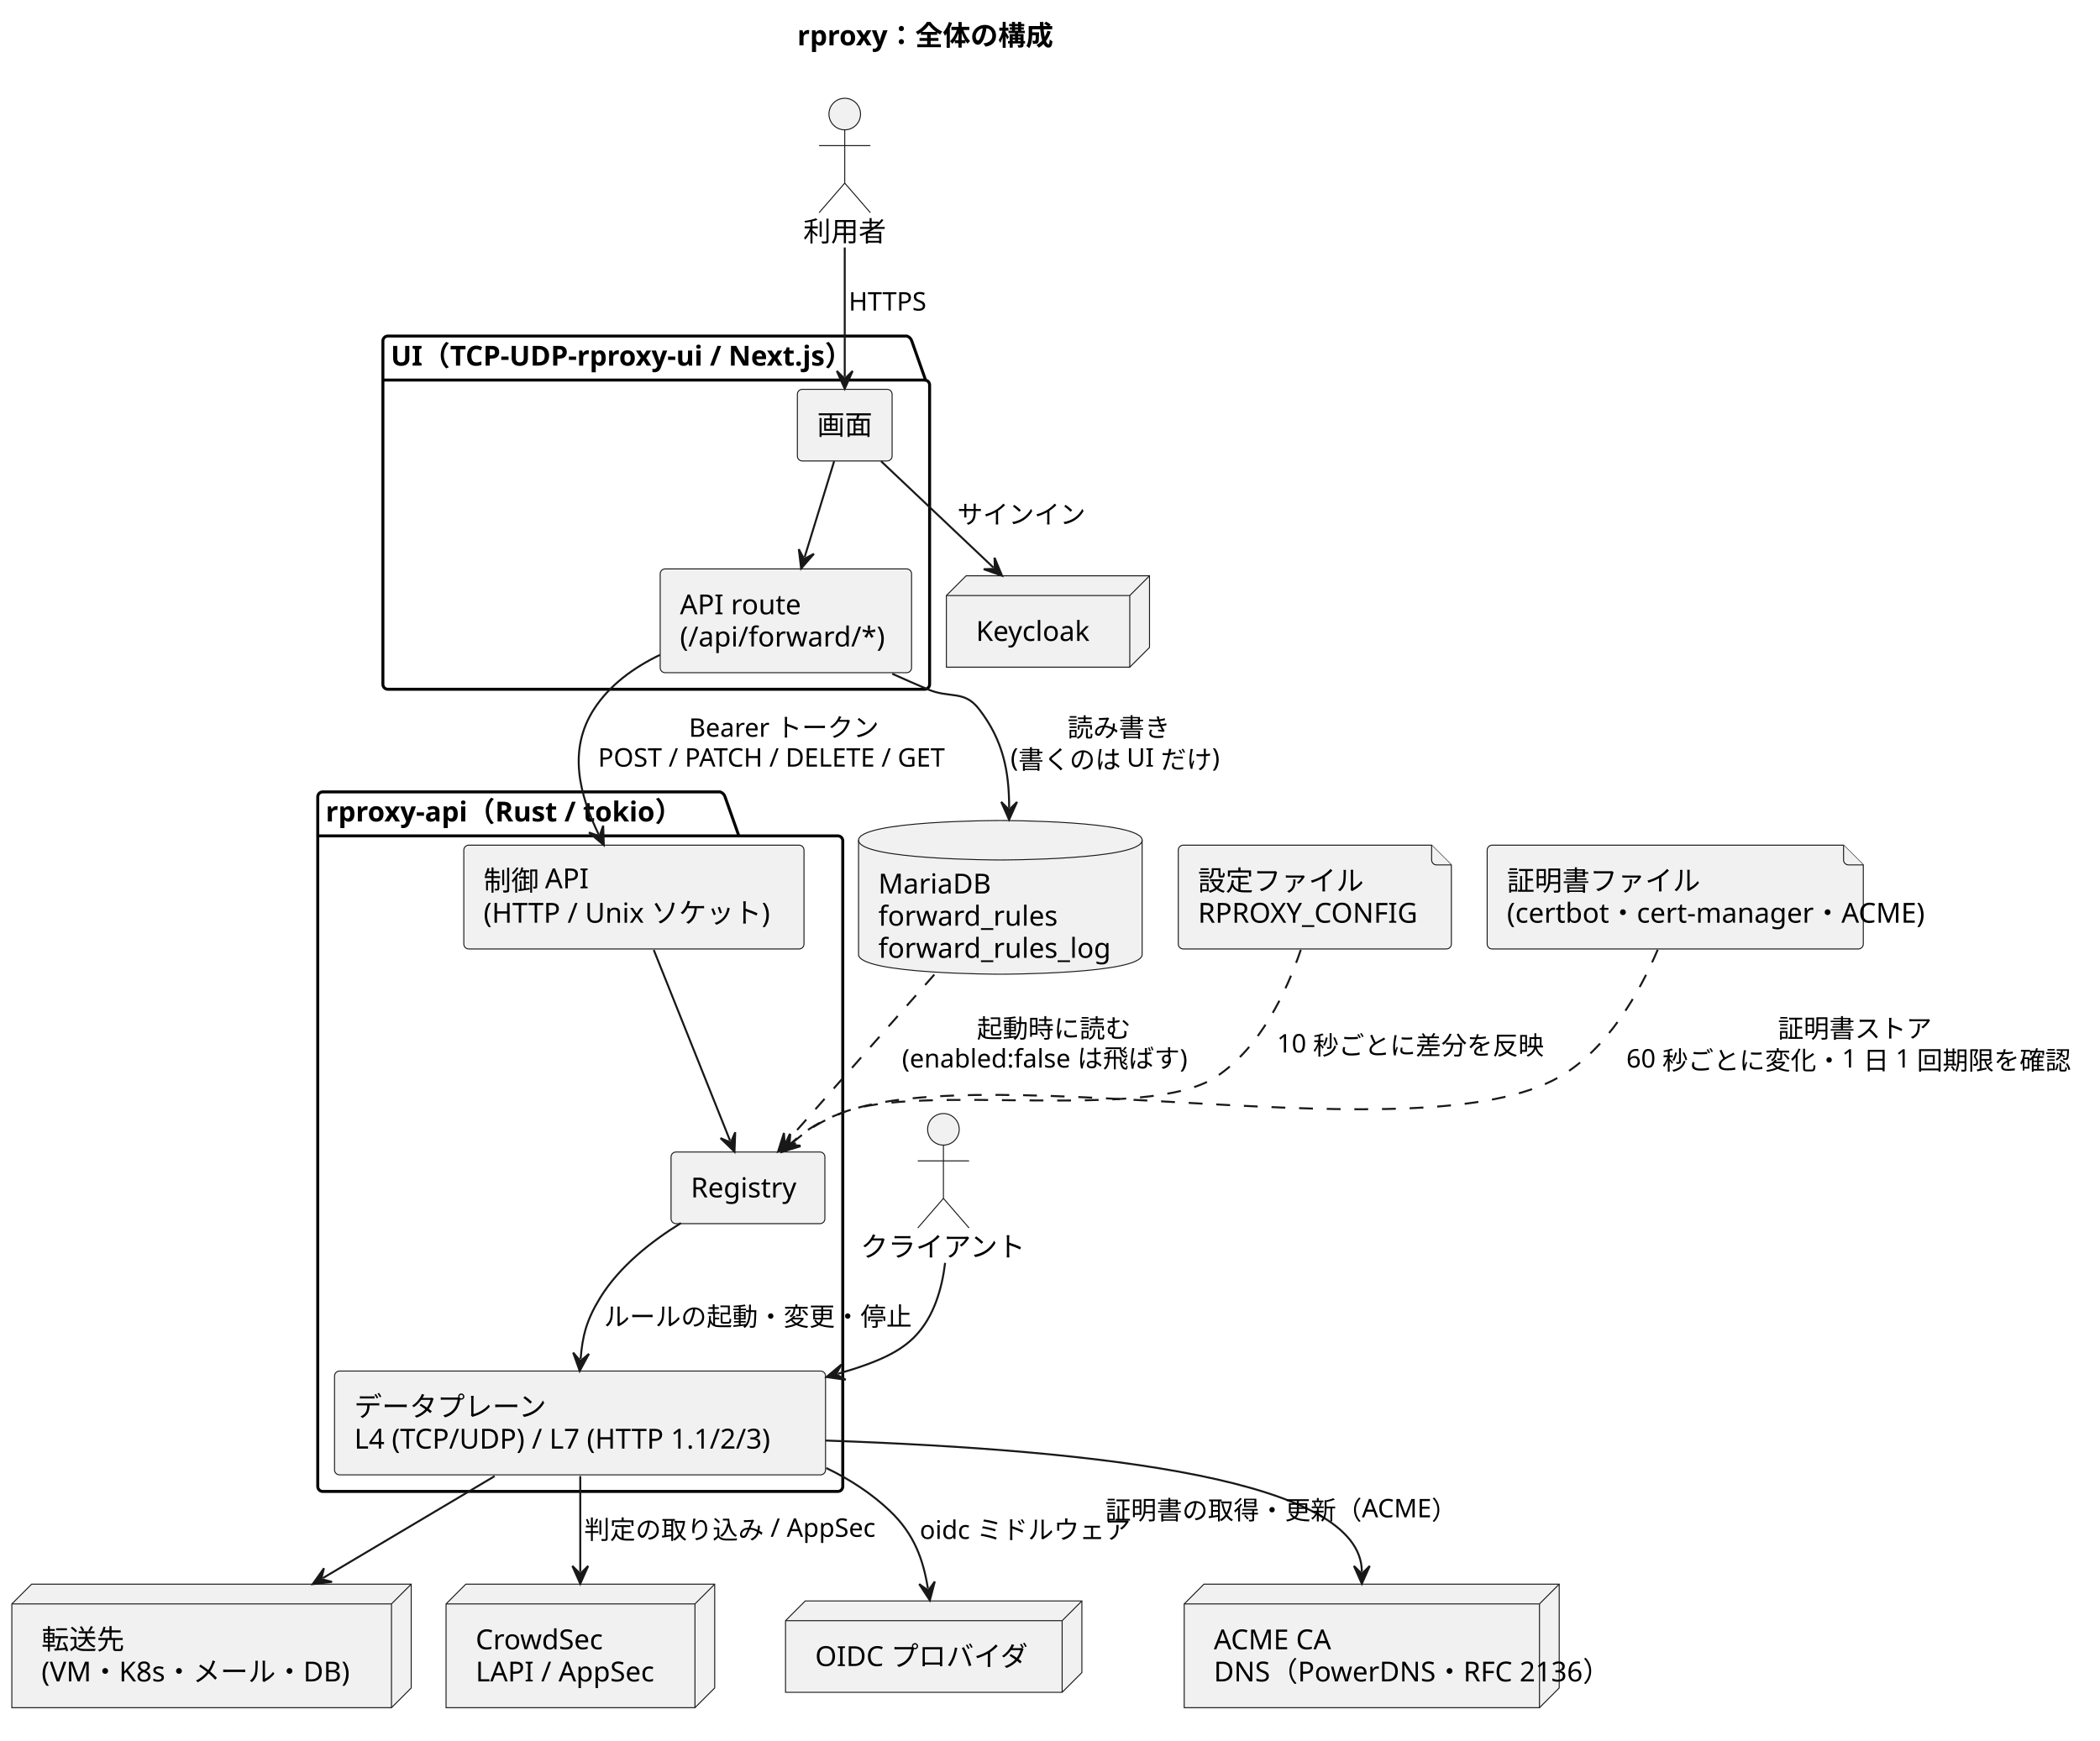
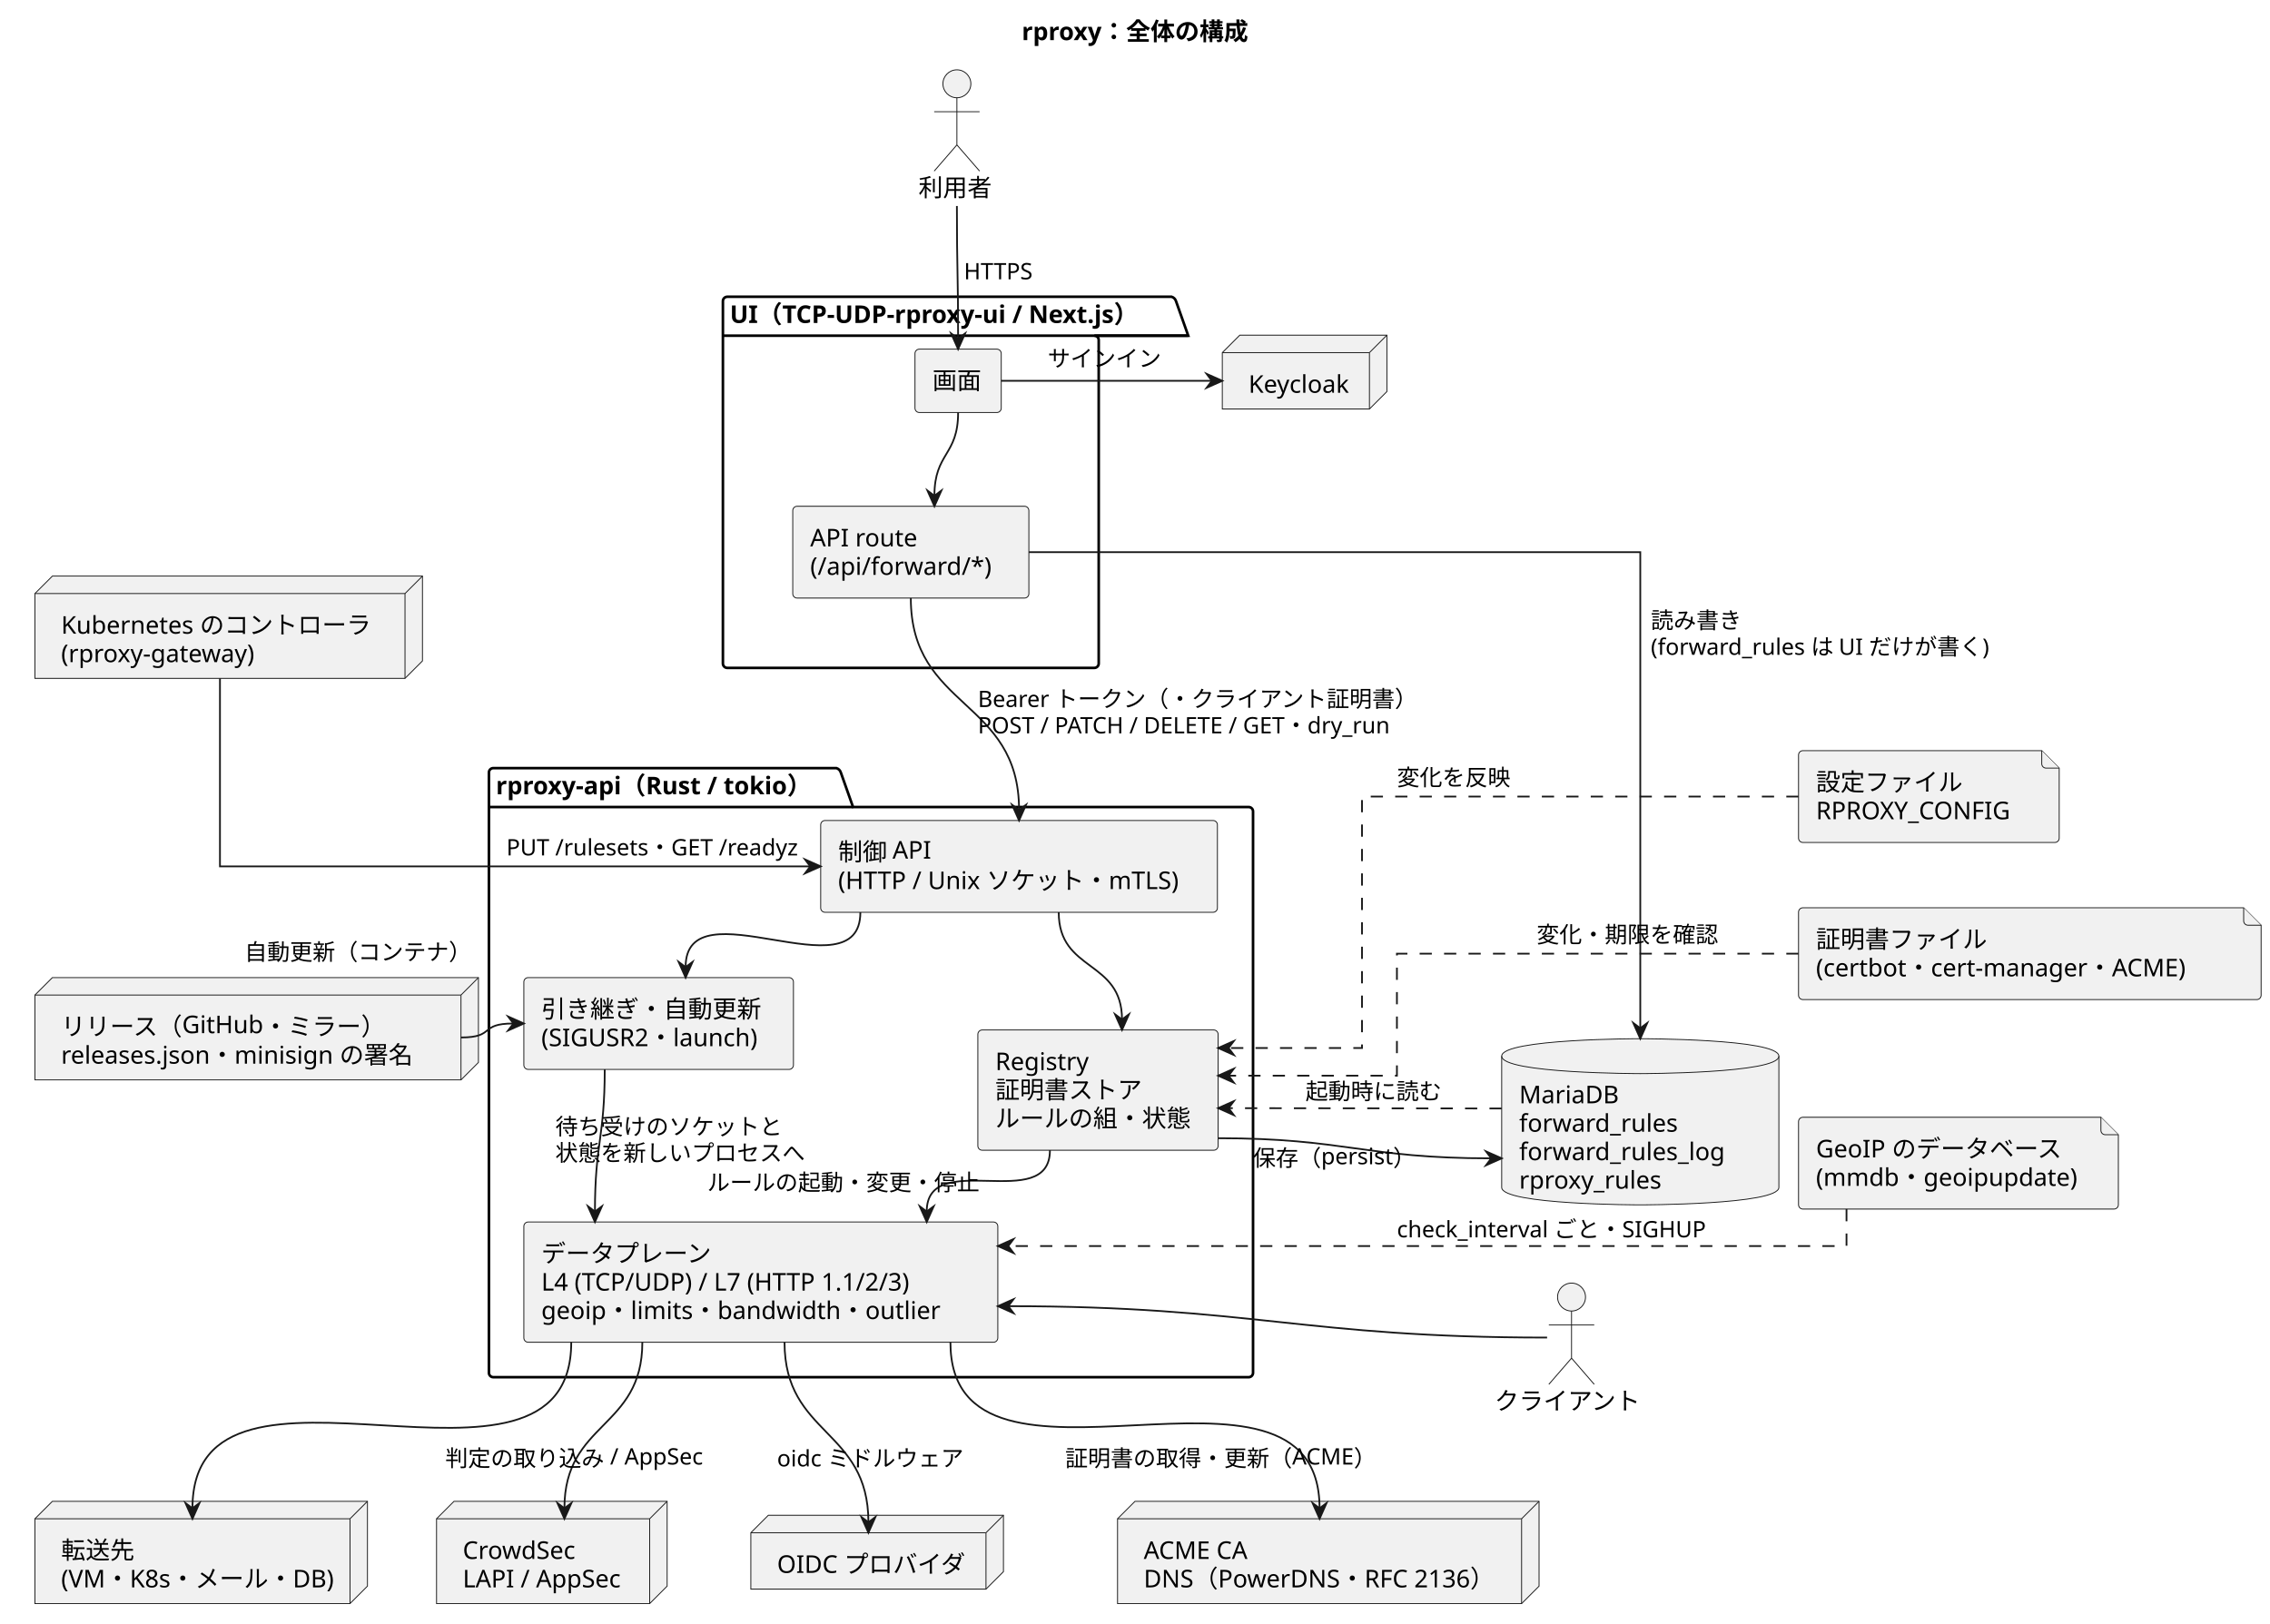
- <svg xmlns="http://www.w3.org/2000/svg" contentStyleType="text/css" data-diagram-type="DESCRIPTION" height="882px" preserveAspectRatio="none" style="width:1064px;height:882px;background:#FFFFFF;" version="1.1" viewBox="0 0 1064 882" width="1064px" zoomAndPan="magnify">
+ <svg xmlns="http://www.w3.org/2000/svg" contentStyleType="text/css" data-diagram-type="DESCRIPTION" height="930px" preserveAspectRatio="none" style="width:1300px;height:930px;background:#FFFFFF;" version="1.1" viewBox="0 0 1300 930" width="1300px" zoomAndPan="magnify">
  <defs />
  <g>
-     <g class="title" data-source-line="2">
-       <text fill="#000000" font-family="sans-serif" font-size="14" font-weight="bold" lengthAdjust="spacing" textLength="135.604" x="403.948" y="22.995">rproxy：全体の構成</text>
-     </g>
-     <g class="cluster" data-qualified-name="UI.TCP-UDP-rproxy-ui . Next.js." data-source-line="9" id="ent0005">
-       <path d="M196.5,170.297 L459.46,170.297 A3.75,3.75 0 0 1 461.96,172.797 L468.96,192.594 L468.5,192.594 A2.5,2.5 0 0 1 471,195.094 L471,346.797 A2.5,2.5 0 0 1 468.5,349.297 L196.5,349.297 A2.5,2.5 0 0 1 194,346.797 L194,172.797 A2.5,2.5 0 0 1 196.5,170.297" fill="none" style="stroke:#000000;stroke-width:1.5;" />
-       <line style="stroke:#000000;stroke-width:1.5;" x1="194" x2="468.96" y1="192.594" y2="192.594" />
-       <text fill="#000000" font-family="sans-serif" font-size="14" font-weight="bold" lengthAdjust="spacing" textLength="261.96" x="198" y="185.292">UI（TCP-UDP-rproxy-ui / Next.js）</text>
-     </g>
-     <g class="cluster" data-qualified-name="rproxy-api.Rust . tokio." data-source-line="15" id="ent0009">
-       <path d="M163.5,401.297 L364.854,401.297 A3.75,3.75 0 0 1 367.354,403.797 L374.354,423.594 L424.5,423.594 A2.5,2.5 0 0 1 427,426.094 L427,753.297 A2.5,2.5 0 0 1 424.5,755.797 L163.5,755.797 A2.5,2.5 0 0 1 161,753.297 L161,403.797 A2.5,2.5 0 0 1 163.5,401.297" fill="none" style="stroke:#000000;stroke-width:1.5;" />
-       <line style="stroke:#000000;stroke-width:1.5;" x1="161" x2="374.354" y1="423.594" y2="423.594" />
-       <text fill="#000000" font-family="sans-serif" font-size="14" font-weight="bold" lengthAdjust="spacing" textLength="200.354" x="165" y="416.292">rproxy-api（Rust / tokio）</text>
-     </g>
-     <g class="entity" data-qualified-name="user" data-source-line="5" id="ent0002">
-       <ellipse cx="428" cy="57.797" fill="#F1F1F1" rx="8" ry="8" style="stroke:#181818;stroke-width:0.5;" />
-       <path d="M428,65.797 L428,92.797 M415,73.797 L441,73.797 M428,92.797 L415,107.797 M428,92.797 L441,107.797" fill="none" style="stroke:#181818;stroke-width:0.5;" />
-       <text fill="#000000" font-family="sans-serif" font-size="14" lengthAdjust="spacing" textLength="42" x="407" y="122.292">利用者</text>
-     </g>
-     <g class="entity" data-qualified-name="client" data-source-line="6" id="ent0003">
-       <ellipse cx="478" cy="572.297" fill="#F1F1F1" rx="8" ry="8" style="stroke:#181818;stroke-width:0.5;" />
-       <path d="M478,580.297 L478,607.297 M465,588.297 L491,588.297 M478,607.297 L465,622.297 M478,607.297 L491,622.297" fill="none" style="stroke:#181818;stroke-width:0.5;" />
-       <text fill="#000000" font-family="sans-serif" font-size="14" lengthAdjust="spacing" textLength="84" x="436" y="636.792">クライアント</text>
-     </g>
-     <g class="entity" data-qualified-name="kc" data-source-line="7" id="ent0004">
-       <polygon fill="#F1F1F1" points="479.5,301.797,489.5,291.797,582.418,291.797,582.418,328.094,572.418,338.094,479.5,338.094,479.5,301.797" style="stroke:#181818;stroke-width:0.5;" />
-       <line style="stroke:#181818;stroke-width:0.5;" x1="572.418" x2="582.418" y1="301.797" y2="291.797" />
-       <line style="stroke:#181818;stroke-width:0.5;" x1="479.5" x2="572.418" y1="301.797" y2="301.797" />
-       <line style="stroke:#181818;stroke-width:0.5;" x1="572.418" x2="572.418" y1="301.797" y2="338.094" />
-       <text fill="#000000" font-family="sans-serif" font-size="14" lengthAdjust="spacing" textLength="62.918" x="494.5" y="324.792">Keycloak</text>
-     </g>
-     <g class="entity" data-qualified-name="db" data-source-line="13" id="ent0008">
-       <path d="M435,425.797 C435,415.797 506.845,415.797 506.845,415.797 C506.845,415.797 578.689,415.797 578.689,425.797 L578.689,483.688 C578.689,493.688 506.845,493.688 506.845,493.688 C506.845,493.688 435,493.688 435,483.688 L435,425.797" fill="#F1F1F1" style="stroke:#181818;stroke-width:0.5;" />
-       <path d="M435,425.797 C435,435.797 506.845,435.797 506.845,435.797 C506.845,435.797 578.689,435.797 578.689,425.797" fill="none" style="stroke:#181818;stroke-width:0.5;" />
-       <text fill="#000000" font-family="sans-serif" font-size="14" lengthAdjust="spacing" textLength="59.268" x="445" y="452.792">MariaDB</text>
-       <text fill="#000000" font-family="sans-serif" font-size="14" lengthAdjust="spacing" textLength="95.348" x="445" y="469.089">forward_rules</text>
-       <text fill="#000000" font-family="sans-serif" font-size="14" lengthAdjust="spacing" textLength="123.689" x="445" y="485.386">forward_rules_log</text>
-     </g>
-     <g class="entity" data-qualified-name="cfg" data-source-line="20" id="ent0013">
-       <path d="M597,430.797 L597,478.391 A2.5,2.5 0 0 0 599.5,480.891 L732.857,480.891 A2.5,2.5 0 0 0 735.357,478.391 L735.357,438.297 L725.357,428.297 L599.5,428.297 A2.5,2.5 0 0 0 597,430.797" fill="#F1F1F1" style="stroke:#181818;stroke-width:0.5;" />
-       <path d="M725.357,428.297 L725.357,435.797 A2.5,2.5 0 0 0 727.857,438.297 L735.357,438.297" fill="#F1F1F1" style="stroke:#181818;stroke-width:0.5;" />
-       <text fill="#000000" font-family="sans-serif" font-size="14" lengthAdjust="spacing" textLength="84" x="607" y="451.292">設定ファイル</text>
-       <text fill="#000000" font-family="sans-serif" font-size="14" lengthAdjust="spacing" textLength="118.357" x="607" y="467.589">RPROXY_CONFIG</text>
-     </g>
-     <g class="entity" data-qualified-name="certs" data-source-line="21" id="ent0014">
-       <path d="M753.5,430.797 L753.5,478.391 A2.5,2.5 0 0 0 756,480.891 L941.57,480.891 A2.5,2.5 0 0 0 944.07,478.391 L944.07,438.297 L934.07,428.297 L756,428.297 A2.5,2.5 0 0 0 753.5,430.797" fill="#F1F1F1" style="stroke:#181818;stroke-width:0.5;" />
-       <path d="M934.07,428.297 L934.07,435.797 A2.5,2.5 0 0 0 936.57,438.297 L944.07,438.297" fill="#F1F1F1" style="stroke:#181818;stroke-width:0.5;" />
-       <text fill="#000000" font-family="sans-serif" font-size="14" lengthAdjust="spacing" textLength="98" x="763.5" y="451.292">証明書ファイル</text>
-       <text fill="#000000" font-family="sans-serif" font-size="14" lengthAdjust="spacing" textLength="170.57" x="763.5" y="467.589">(certbot・cert-manager・ACME)</text>
-     </g>
-     <g class="entity" data-qualified-name="backend" data-source-line="23" id="ent0015">
-       <polygon fill="#F1F1F1" points="6,812.797,16,802.797,208.346,802.797,208.346,855.391,198.346,865.391,6,865.391,6,812.797" style="stroke:#181818;stroke-width:0.5;" />
-       <line style="stroke:#181818;stroke-width:0.5;" x1="198.346" x2="208.346" y1="812.797" y2="802.797" />
-       <line style="stroke:#181818;stroke-width:0.5;" x1="6" x2="198.346" y1="812.797" y2="812.797" />
-       <line style="stroke:#181818;stroke-width:0.5;" x1="198.346" x2="198.346" y1="812.797" y2="865.391" />
-       <text fill="#000000" font-family="sans-serif" font-size="14" lengthAdjust="spacing" textLength="42" x="21" y="835.792">転送先</text>
-       <text fill="#000000" font-family="sans-serif" font-size="14" lengthAdjust="spacing" textLength="162.346" x="21" y="852.089">(VM・K8s・メール・DB)</text>
-     </g>
-     <g class="entity" data-qualified-name="acme" data-source-line="26" id="ent0099">
-       <polygon fill="#F1F1F1" points="600,812.797,610,802.797,790,802.797,790,855.391,780,865.391,600,865.391,600,812.797" style="stroke:#181818;stroke-width:0.5;" />
-       <line style="stroke:#181818;stroke-width:0.5;" x1="780" x2="790" y1="812.797" y2="802.797" />
-       <line style="stroke:#181818;stroke-width:0.5;" x1="600" x2="780" y1="812.797" y2="812.797" />
-       <line style="stroke:#181818;stroke-width:0.5;" x1="780" x2="780" y1="812.797" y2="865.391" />
-       <text fill="#000000" font-family="sans-serif" font-size="14" lengthAdjust="spacing" textLength="62" x="615" y="835.792">ACME CA</text>
-       <text fill="#000000" font-family="sans-serif" font-size="14" lengthAdjust="spacing" textLength="160" x="615" y="852.089">DNS（PowerDNS・RFC 2136）</text>
-     </g>
-     <g class="link" data-entity-1="ent0012" data-entity-2="ent0099" data-link-type="dependency" id="lnk99">
-       <polygon fill="#181818" points="690,802.561,694,793.561,690,797.561,686,793.561,690,802.561" style="stroke:#181818;stroke-width:1;" />
-       <path d="M418.272,730 C560,735 690,750 690,796.561" fill="none" style="stroke:#181818;stroke-width:1;" />
-       <text fill="#000000" font-family="sans-serif" font-size="13" lengthAdjust="spacing" textLength="150" x="560" y="770">証明書の取得・更新（ACME）</text>
-     </g>
-     <g class="entity" data-qualified-name="cs" data-source-line="24" id="ent0016">
-       <polygon fill="#F1F1F1" points="226,812.797,236,802.797,362.113,802.797,362.113,855.391,352.113,865.391,226,865.391,226,812.797" style="stroke:#181818;stroke-width:0.5;" />
-       <line style="stroke:#181818;stroke-width:0.5;" x1="352.113" x2="362.113" y1="812.797" y2="802.797" />
-       <line style="stroke:#181818;stroke-width:0.5;" x1="226" x2="352.113" y1="812.797" y2="812.797" />
-       <line style="stroke:#181818;stroke-width:0.5;" x1="352.113" x2="352.113" y1="812.797" y2="865.391" />
-       <text fill="#000000" font-family="sans-serif" font-size="14" lengthAdjust="spacing" textLength="69.631" x="241" y="835.792">CrowdSec</text>
-       <text fill="#000000" font-family="sans-serif" font-size="14" lengthAdjust="spacing" textLength="96.113" x="241" y="852.089">LAPI / AppSec</text>
-     </g>
-     <g class="entity" data-qualified-name="idp" data-source-line="25" id="ent0017">
-       <polygon fill="#F1F1F1" points="398,821.297,408,811.297,548.154,811.297,548.154,847.594,538.154,857.594,398,857.594,398,821.297" style="stroke:#181818;stroke-width:0.5;" />
-       <line style="stroke:#181818;stroke-width:0.5;" x1="538.154" x2="548.154" y1="821.297" y2="811.297" />
-       <line style="stroke:#181818;stroke-width:0.5;" x1="398" x2="538.154" y1="821.297" y2="821.297" />
-       <line style="stroke:#181818;stroke-width:0.5;" x1="538.154" x2="538.154" y1="821.297" y2="857.594" />
-       <text fill="#000000" font-family="sans-serif" font-size="14" lengthAdjust="spacing" textLength="110.154" x="413" y="844.292">OIDC プロバイダ</text>
-     </g>
-     <g class="entity" data-qualified-name="UI.TCP-UDP-rproxy-ui . Next.js..ui_pages" data-source-line="10" id="ent0006">
-       <rect fill="#F1F1F1" height="36.297" rx="2.5" ry="2.5" style="stroke:#181818;stroke-width:0.5;" width="48" x="404" y="197.297" />
-       <text fill="#000000" font-family="sans-serif" font-size="14" lengthAdjust="spacing" textLength="28" x="414" y="220.292">画面</text>
-     </g>
-     <g class="entity" data-qualified-name="UI.TCP-UDP-rproxy-ui . Next.js..ui_api" data-source-line="11" id="ent0007">
-       <rect fill="#F1F1F1" height="52.594" rx="2.5" ry="2.5" style="stroke:#181818;stroke-width:0.5;" width="127.352" x="334.5" y="288.297" />
-       <text fill="#000000" font-family="sans-serif" font-size="14" lengthAdjust="spacing" textLength="63.895" x="344.5" y="311.292">API route</text>
-       <text fill="#000000" font-family="sans-serif" font-size="14" lengthAdjust="spacing" textLength="107.352" x="344.5" y="327.589">(/api/forward/*)</text>
-     </g>
-     <g class="entity" data-qualified-name="rproxy-api.Rust . tokio..ctl" data-source-line="16" id="ent0010">
-       <rect fill="#F1F1F1" height="52.594" rx="2.5" ry="2.5" style="stroke:#181818;stroke-width:0.5;" width="172.359" x="235" y="428.297" />
-       <text fill="#000000" font-family="sans-serif" font-size="14" lengthAdjust="spacing" textLength="54.599" x="245" y="451.292">制御 API</text>
-       <text fill="#000000" font-family="sans-serif" font-size="14" lengthAdjust="spacing" textLength="152.359" x="245" y="467.589">(HTTP / Unix ソケット)</text>
-     </g>
-     <g class="entity" data-qualified-name="rproxy-api.Rust . tokio..reg" data-source-line="17" id="ent0011">
-       <rect fill="#F1F1F1" height="36.297" rx="2.5" ry="2.5" style="stroke:#181818;stroke-width:0.5;" width="77.941" x="340" y="583.797" />
-       <text fill="#000000" font-family="sans-serif" font-size="14" lengthAdjust="spacing" textLength="57.941" x="350" y="606.792">Registry</text>
-     </g>
-     <g class="entity" data-qualified-name="rproxy-api.Rust . tokio..dp" data-source-line="18" id="ent0012">
-       <rect fill="#F1F1F1" height="52.594" rx="2.5" ry="2.5" style="stroke:#181818;stroke-width:0.5;" width="248.772" x="169.5" y="694.797" />
-       <text fill="#000000" font-family="sans-serif" font-size="14" lengthAdjust="spacing" textLength="98" x="179.5" y="717.792">データプレーン</text>
-       <text fill="#000000" font-family="sans-serif" font-size="14" lengthAdjust="spacing" textLength="228.772" x="179.5" y="734.089">L4 (TCP/UDP) / L7 (HTTP 1.1/2/3)</text>
-     </g>
-     <g class="link" data-entity-1="ent0002" data-entity-2="ent0006" data-link-type="dependency" id="lnk18">
-       <polygon fill="#181818" points="428,197,432,188,428,192,424,188,428,197" style="stroke:#181818;stroke-width:1;" />
-       <path d="M428,125.419 C428,149.084 428,172.645 428,191" fill="none" style="stroke:#181818;stroke-width:1;" />
-       <text fill="#000000" font-family="sans-serif" font-size="13" lengthAdjust="spacing" textLength="41.748" x="430" y="157.364">HTTPS</text>
-     </g>
-     <g class="link" data-entity-1="ent0006" data-entity-2="ent0004" data-link-type="dependency" id="lnk19">
-       <polygon fill="#181818" points="507.684,291.726,503.898,282.634,504.053,288.289,498.398,288.444,507.684,291.726" style="stroke:#181818;stroke-width:1;" />
-       <path d="M446.414,233.728 C463.542,249.941 484.779,270.044 503.327,287.601" fill="none" style="stroke:#181818;stroke-width:1;" />
-       <text fill="#000000" font-family="sans-serif" font-size="13" lengthAdjust="spacing" textLength="65" x="485" y="265.364">サインイン</text>
-     </g>
-     <g class="link" data-entity-1="ent0006" data-entity-2="ent0007" data-link-type="dependency" id="lnk20">
-       <polygon fill="#181818" points="405.913,288.08,412.383,280.655,407.383,283.301,404.736,278.302,405.913,288.08" style="stroke:#181818;stroke-width:1;" />
-       <path d="M422.637,233.728 C417.985,248.846 412.954,265.197 407.677,282.346" fill="none" style="stroke:#181818;stroke-width:1;" />
-     </g>
-     <g class="link" data-entity-1="ent0007" data-entity-2="ent0008" data-link-type="dependency" id="lnk21">
-       <polygon fill="#181818" points="511.271,415.383,515.297,406.394,511.285,410.383,507.297,406.371,511.271,415.383" style="stroke:#181818;stroke-width:1;" />
-       <path d="M452.076,341.439 C458.097,344.151 464.162,346.819 470,349.297 C481.397,354.133 488.412,349.514 496,359.297 C508.148,374.958 511.342,390.701 511.288,409.383" fill="none" style="stroke:#181818;stroke-width:1;" />
-       <text fill="#000000" font-family="sans-serif" font-size="13" lengthAdjust="spacing" textLength="52" x="540.879" y="373.364">読み書き</text>
-       <text fill="#000000" font-family="sans-serif" font-size="13" lengthAdjust="spacing" textLength="109.757" x="512" y="388.497">(書くのは UI だけ)</text>
-     </g>
-     <g class="link" data-entity-1="ent0007" data-entity-2="ent0010" data-link-type="dependency" id="lnk22">
-       <polygon fill="#181818" points="305.923,428.244,305.612,418.4,303.749,423.741,298.408,421.879,305.923,428.244" style="stroke:#181818;stroke-width:1;" />
-       <path d="M334.376,331.874 C321.195,338.23 308.925,347.058 301,359.297 C287.602,379.989 293.576,402.674 303.314,422.841" fill="none" style="stroke:#181818;stroke-width:1;" />
-       <text fill="#000000" font-family="sans-serif" font-size="13" lengthAdjust="spacing" textLength="99.703" x="349.043" y="373.364">Bearer トークン</text>
-       <text fill="#000000" font-family="sans-serif" font-size="13" lengthAdjust="spacing" textLength="191.788" x="303" y="388.497">POST / PATCH / DELETE / GET</text>
-     </g>
-     <g class="link" data-entity-1="ent0008" data-entity-2="ent0011" data-link-type="dependency" id="lnk23">
-       <polygon fill="#181818" points="394.245,583.527,403.2,579.427,397.554,579.778,397.203,574.133,394.245,583.527" style="stroke:#181818;stroke-width:1;" />
-       <path d="M473.37,493.894 C447.741,522.926 417.625,557.042 398.216,579.029" fill="none" style="stroke:#181818;stroke-width:1;stroke-dasharray:7,7;" />
-       <text fill="#000000" font-family="sans-serif" font-size="13" lengthAdjust="spacing" textLength="78" x="494.949" y="525.864">起動時に読む</text>
-       <text fill="#000000" font-family="sans-serif" font-size="13" lengthAdjust="spacing" textLength="153.899" x="457" y="540.997">(enabled:false は飛ばす)</text>
-     </g>
-     <g class="link" data-entity-1="ent0013" data-entity-2="ent0011" data-link-type="dependency" id="lnk24">
-       <polygon fill="#181818" points="396.179,583.722,405.596,580.838,399.953,580.442,400.348,574.799,396.179,583.722" style="stroke:#181818;stroke-width:1;" />
-       <path d="M659.065,481.341 C651.924,502.363 638.586,531.021 616,545.797 C580.694,568.894 466.245,548.311 427,563.797 C415.647,568.277 409.256,572.358 400.707,579.787" fill="none" style="stroke:#181818;stroke-width:1;stroke-dasharray:7,7;" />
-       <text fill="#000000" font-family="sans-serif" font-size="13" lengthAdjust="spacing" textLength="137.674" x="647" y="533.364">10 秒ごとに差分を反映</text>
-     </g>
-     <g class="link" data-entity-1="ent0014" data-entity-2="ent0011" data-link-type="dependency" id="lnk25">
-       <polygon fill="#181818" points="396.09,583.49,405.494,580.563,399.849,580.193,400.219,574.548,396.09,583.49" style="stroke:#181818;stroke-width:1;" />
-       <path d="M839.901,481.302 C830.823,502.603 814.644,531.685 790,545.797 C719.911,585.93 502.782,535.866 427,563.797 C415.548,568.018 409.13,572.054 400.601,579.534" fill="none" style="stroke:#181818;stroke-width:1;stroke-dasharray:7,7;" />
-       <text fill="#000000" font-family="sans-serif" font-size="13" lengthAdjust="spacing" textLength="78" x="900.807" y="525.864">証明書ストア</text>
-       <text fill="#000000" font-family="sans-serif" font-size="13" lengthAdjust="spacing" textLength="231.613" x="824" y="540.997">60 秒ごとに変化・1 日 1 回期限を確認</text>
-     </g>
-     <g class="link" data-entity-1="ent0010" data-entity-2="ent0011" data-link-type="dependency" id="lnk26">
-       <polygon fill="#181818" points="372.135,583.633,372.506,573.791,370.278,578.991,365.078,576.763,372.135,583.633" style="stroke:#181818;stroke-width:1;" />
-       <path d="M331.236,481.386 C343.008,510.817 359.782,552.753 369.906,578.062" fill="none" style="stroke:#181818;stroke-width:1;" />
-     </g>
-     <g class="link" data-entity-1="ent0011" data-entity-2="ent0012" data-link-type="dependency" id="lnk27">
-       <polygon fill="#181818" points="293.715,694.732,298.392,686.065,294.098,689.747,290.416,685.453,293.715,694.732" style="stroke:#181818;stroke-width:1;" />
-       <path d="M345.002,619.812 C330.078,629.021 313.764,641.813 304,657.797 C297.298,668.769 295.092,676.784 294.174,688.75" fill="none" style="stroke:#181818;stroke-width:1;" />
-       <text fill="#000000" font-family="sans-serif" font-size="13" lengthAdjust="spacing" textLength="156" x="306" y="671.864">ルールの起動・変更・停止</text>
-     </g>
-     <g class="link" data-entity-1="ent0003" data-entity-2="ent0012" data-link-type="dependency" id="lnk28">
-       <polygon fill="#181818" points="418.749,697.822,428.503,699.185,423.555,696.443,426.297,691.495,418.749,697.822" style="stroke:#181818;stroke-width:1;" />
-       <path d="M478.851,639.975 C477.282,653.079 473.216,666.976 464,676.797 C456.391,684.905 445.065,690.272 424.516,696.167" fill="none" style="stroke:#181818;stroke-width:1;" />
-     </g>
-     <g class="link" data-entity-1="ent0012" data-entity-2="ent0015" data-link-type="dependency" id="lnk29">
-       <polygon fill="#181818" points="158.439,802.764,168.22,801.61,162.738,800.212,164.136,794.73,158.439,802.764" style="stroke:#181818;stroke-width:1;" />
-       <path d="M250.628,748.042 C223.115,764.373 192.54,782.522 163.598,799.701" fill="none" style="stroke:#181818;stroke-width:1;" />
-     </g>
-     <g class="link" data-entity-1="ent0012" data-entity-2="ent0016" data-link-type="dependency" id="lnk30">
-       <polygon fill="#181818" points="294,802.561,298,793.561,294,797.561,290,793.561,294,802.561" style="stroke:#181818;stroke-width:1;" />
-       <path d="M294,748.042 C294,764.309 294,779.418 294,796.561" fill="none" style="stroke:#181818;stroke-width:1;" />
-       <text fill="#000000" font-family="sans-serif" font-size="13" lengthAdjust="spacing" textLength="152.439" x="296" y="779.864">判定の取り込み / AppSec</text>
-     </g>
-     <g class="link" data-entity-1="ent0012" data-entity-2="ent0017" data-link-type="dependency" id="lnk31">
-       <polygon fill="#181818" points="471.122,810.986,473.626,801.461,470.32,806.051,465.73,802.745,471.122,810.986" style="stroke:#181818;stroke-width:1;" />
-       <path d="M418.631,743.936 C430.503,749.64 441.596,756.805 451,765.797 C463.293,777.552 467.763,790.326 470.159,805.064" fill="none" style="stroke:#181818;stroke-width:1;" />
-       <text fill="#000000" font-family="sans-serif" font-size="13" lengthAdjust="spacing" textLength="109.097" x="466" y="779.864">oidc ミドルウェア</text>
+     <g class="title">
+       <text fill="#000000" font-family="sans-serif" font-size="14" font-weight="bold" text-anchor="middle" x="650" y="22.995">rproxy：全体の構成</text>
+     </g>
+     <g class="cluster" id="ent0013">
+       <path d="M282.5,440 L479.02,440 A3.75,3.75 0 0 1 481.52,442.5 L488.52,462.297 L715.1,462.297 A2.5,2.5 0 0 1 717.6,464.797 L717.6,786.391 A2.5,2.5 0 0 1 715.1,788.891 L282.5,788.891 A2.5,2.5 0 0 1 280,786.391 L280,442.5 A2.5,2.5 0 0 1 282.5,440" fill="none" style="stroke:#000000;stroke-width:1.5;" />
+       <line style="stroke:#000000;stroke-width:1.5;" x1="280" x2="488.52" y1="462.297" y2="462.297" />
+       <text fill="#000000" font-family="sans-serif" font-size="14" font-weight="bold" x="284" y="455">rproxy-api（Rust / tokio）</text>
+     </g>
+     <g class="cluster" id="ent0005">
+       <path d="M416.5,170 L670.98,170 A3.75,3.75 0 0 1 673.48,172.5 L680.48,192.297 L626.72,192.297 A2.5,2.5 0 0 1 629.22,194.797 L629.22,380.094 A2.5,2.5 0 0 1 626.72,382.594 L416.5,382.594 A2.5,2.5 0 0 1 414,380.094 L414,172.5 A2.5,2.5 0 0 1 416.5,170" fill="none" style="stroke:#000000;stroke-width:1.5;" />
+       <line style="stroke:#000000;stroke-width:1.5;" x1="414" x2="680.48" y1="192.297" y2="192.297" />
+       <text fill="#000000" font-family="sans-serif" font-size="14" font-weight="bold" x="418" y="185">UI（TCP-UDP-rproxy-ui / Next.js）</text>
+     </g>
+     <g class="entity" id="ent0002">
+       <ellipse cx="548" cy="48" fill="#F1F1F1" rx="8" ry="8" style="stroke:#181818;stroke-width:0.5;" />
+       <path d="M548,56 L548,83 M535,64 L561,64 M548,83 L535,98 M548,83 L561,98" fill="none" style="stroke:#181818;stroke-width:0.5;" />
+       <text fill="#000000" font-family="sans-serif" font-size="14" x="526" y="112.5">利用者</text>
+     </g>
+     <g class="entity" id="ent0003">
+       <rect fill="#F1F1F1" height="36.297" rx="2.5" ry="2.5" style="stroke:#181818;stroke-width:0.5;" width="49.4" x="524" y="200" />
+       <text fill="#000000" font-family="sans-serif" font-size="14" x="534" y="222.995">画面</text>
+     </g>
+     <g class="entity" id="ent0004">
+       <rect fill="#F1F1F1" height="52.594" rx="2.5" ry="2.5" style="stroke:#181818;stroke-width:0.5;" width="135.22" x="454" y="290" />
+       <text fill="#000000" font-family="sans-serif" font-size="14" x="464" y="312.995">API route</text>
+       <text fill="#000000" font-family="sans-serif" font-size="14" x="464" y="329.292">(/api/forward/*)</text>
+     </g>
+     <g class="entity" id="ent0006">
+       <polygon fill="#F1F1F1" points="700,202,710,192,794.26,192,794.26,224.297,784.26,234.297,700,234.297,700,202" style="stroke:#181818;stroke-width:0.5;" />
+       <line style="stroke:#181818;stroke-width:0.5;" x1="784.26" x2="794.26" y1="202" y2="192" />
+       <line style="stroke:#181818;stroke-width:0.5;" x1="700" x2="784.26" y1="202" y2="202" />
+       <line style="stroke:#181818;stroke-width:0.5;" x1="784.26" x2="784.26" y1="202" y2="234.297" />
+       <text fill="#000000" font-family="sans-serif" font-size="14" x="715" y="225">Keycloak</text>
+     </g>
+     <g class="entity" id="ent0007">
+       <polygon fill="#F1F1F1" points="20,340,30,330,241.94,330,241.94,378.594,231.94,388.594,20,388.594,20,340" style="stroke:#181818;stroke-width:0.5;" />
+       <line style="stroke:#181818;stroke-width:0.5;" x1="231.94" x2="241.94" y1="340" y2="330" />
+       <line style="stroke:#181818;stroke-width:0.5;" x1="20" x2="231.94" y1="340" y2="340" />
+       <line style="stroke:#181818;stroke-width:0.5;" x1="231.94" x2="231.94" y1="340" y2="388.594" />
+       <text fill="#000000" font-family="sans-serif" font-size="14" x="35" y="363">Kubernetes のコントローラ</text>
+       <text fill="#000000" font-family="sans-serif" font-size="14" x="35" y="379.297">(rproxy-gateway)</text>
+     </g>
+     <g class="entity" id="ent0008">
+       <polygon fill="#F1F1F1" points="20,570,30,560,274.0,560,274.0,608.594,264.0,618.594,20,618.594,20,570" style="stroke:#181818;stroke-width:0.5;" />
+       <line style="stroke:#181818;stroke-width:0.5;" x1="264.0" x2="274.0" y1="570" y2="560" />
+       <line style="stroke:#181818;stroke-width:0.5;" x1="20" x2="264.0" y1="570" y2="570" />
+       <line style="stroke:#181818;stroke-width:0.5;" x1="264.0" x2="264.0" y1="570" y2="618.594" />
+       <text fill="#000000" font-family="sans-serif" font-size="14" x="35" y="593">リリース（GitHub・ミラー）</text>
+       <text fill="#000000" font-family="sans-serif" font-size="14" x="35" y="609.297">releases.json・minisign の署名</text>
+     </g>
+     <g class="entity" id="ent0009">
+       <rect fill="#F1F1F1" height="52.594" rx="2.5" ry="2.5" style="stroke:#181818;stroke-width:0.5;" width="227.2" x="470" y="470" />
+       <text fill="#000000" font-family="sans-serif" font-size="14" x="480" y="492.995">制御 API</text>
+       <text fill="#000000" font-family="sans-serif" font-size="14" x="480" y="509.292">(HTTP / Unix ソケット・mTLS)</text>
+     </g>
+     <g class="entity" id="ent0010">
+       <rect fill="#F1F1F1" height="52.594" rx="2.5" ry="2.5" style="stroke:#181818;stroke-width:0.5;" width="154.4" x="300" y="560" />
+       <text fill="#000000" font-family="sans-serif" font-size="14" x="310" y="582.995">引き継ぎ・自動更新</text>
+       <text fill="#000000" font-family="sans-serif" font-size="14" x="310" y="599.292">(SIGUSR2・launch)</text>
+     </g>
+     <g class="entity" id="ent0011">
+       <rect fill="#F1F1F1" height="68.891" rx="2.5" ry="2.5" style="stroke:#181818;stroke-width:0.5;" width="137.6" x="560" y="590" />
+       <text fill="#000000" font-family="sans-serif" font-size="14" x="570" y="612.995">Registry</text>
+       <text fill="#000000" font-family="sans-serif" font-size="14" x="570" y="629.292">証明書ストア</text>
+       <text fill="#000000" font-family="sans-serif" font-size="14" x="570" y="645.589">ルールの組・状態</text>
+     </g>
+     <g class="entity" id="ent0012">
+       <rect fill="#F1F1F1" height="68.891" rx="2.5" ry="2.5" style="stroke:#181818;stroke-width:0.5;" width="271.44" x="300" y="700" />
+       <text fill="#000000" font-family="sans-serif" font-size="14" x="310" y="722.995">データプレーン</text>
+       <text fill="#000000" font-family="sans-serif" font-size="14" x="310" y="739.292">L4 (TCP/UDP) / L7 (HTTP 1.1/2/3)</text>
+       <text fill="#000000" font-family="sans-serif" font-size="14" x="310" y="755.589">geoip・limits・bandwidth・outlier</text>
+     </g>
+     <g class="entity" id="ent0014">
+       <path d="M860,605 C860,595 939.37,595 939.37,595 C939.37,595 1018.74,595 1018.74,605 L1018.74,680.188 C1018.74,690.188 939.37,690.188 939.37,690.188 C939.37,690.188 860,690.188 860,680.188 L860,605" fill="#F1F1F1" style="stroke:#181818;stroke-width:0.5;" />
+       <path d="M860,605 C860,615 939.37,615 939.37,615 C939.37,615 1018.74,615 1018.74,605" fill="none" style="stroke:#181818;stroke-width:0.5;" />
+       <text fill="#000000" font-family="sans-serif" font-size="14" x="870" y="632">MariaDB</text>
+       <text fill="#000000" font-family="sans-serif" font-size="14" x="870" y="648.297">forward_rules</text>
+       <text fill="#000000" font-family="sans-serif" font-size="14" x="870" y="664.594">forward_rules_log</text>
+       <text fill="#000000" font-family="sans-serif" font-size="14" x="870" y="680.891">rproxy_rules</text>
+     </g>
+     <g class="entity" id="ent0015">
+       <path d="M1030,432.5 L1030,480.094 A2.5,2.5 0 0 0 1032.5,482.594 L1176.78,482.594 A2.5,2.5 0 0 0 1179.28,480.094 L1179.28,440 L1169.28,430 L1032.5,430 A2.5,2.5 0 0 0 1030,432.5" fill="#F1F1F1" style="stroke:#181818;stroke-width:0.5;" />
+       <path d="M1169.28,430 L1169.28,437.5 A2.5,2.5 0 0 0 1171.78,440 L1179.28,440" fill="#F1F1F1" style="stroke:#181818;stroke-width:0.5;" />
+       <text fill="#000000" font-family="sans-serif" font-size="14" x="1040" y="452.995">設定ファイル</text>
+       <text fill="#000000" font-family="sans-serif" font-size="14" x="1040" y="469.292">RPROXY_CONFIG</text>
+     </g>
+     <g class="entity" id="ent0016">
+       <path d="M1030,522.5 L1030,570.094 A2.5,2.5 0 0 0 1032.5,572.594 L1292.42,572.594 A2.5,2.5 0 0 0 1294.92,570.094 L1294.92,530 L1284.92,520 L1032.5,520 A2.5,2.5 0 0 0 1030,522.5" fill="#F1F1F1" style="stroke:#181818;stroke-width:0.5;" />
+       <path d="M1284.92,520 L1284.92,527.5 A2.5,2.5 0 0 0 1287.42,530 L1294.92,530" fill="#F1F1F1" style="stroke:#181818;stroke-width:0.5;" />
+       <text fill="#000000" font-family="sans-serif" font-size="14" x="1040" y="542.995">証明書ファイル</text>
+       <text fill="#000000" font-family="sans-serif" font-size="14" x="1040" y="559.292">(certbot・cert-manager・ACME)</text>
+     </g>
+     <g class="entity" id="ent0017">
+       <path d="M1030,642.5 L1030,690.094 A2.5,2.5 0 0 0 1032.5,692.594 L1210.66,692.594 A2.5,2.5 0 0 0 1213.16,690.094 L1213.16,650 L1203.16,640 L1032.5,640 A2.5,2.5 0 0 0 1030,642.5" fill="#F1F1F1" style="stroke:#181818;stroke-width:0.5;" />
+       <path d="M1203.16,640 L1203.16,647.5 A2.5,2.5 0 0 0 1205.66,650 L1213.16,650" fill="#F1F1F1" style="stroke:#181818;stroke-width:0.5;" />
+       <text fill="#000000" font-family="sans-serif" font-size="14" x="1040" y="662.995">GeoIP のデータベース</text>
+       <text fill="#000000" font-family="sans-serif" font-size="14" x="1040" y="679.292">(mmdb・geoipupdate)</text>
+     </g>
+     <g class="entity" id="ent0018">
+       <ellipse cx="900" cy="743" fill="#F1F1F1" rx="8" ry="8" style="stroke:#181818;stroke-width:0.5;" />
+       <path d="M900,751 L900,778 M887,759 L913,759 M900,778 L887,793 M900,778 L913,793" fill="none" style="stroke:#181818;stroke-width:0.5;" />
+       <text fill="#000000" font-family="sans-serif" font-size="14" x="855.9" y="807.5">クライアント</text>
+     </g>
+     <g class="entity" id="ent0019">
+       <polygon fill="#F1F1F1" points="20,870,30,860,210.44,860,210.44,908.594,200.44,918.594,20,918.594,20,870" style="stroke:#181818;stroke-width:0.5;" />
+       <line style="stroke:#181818;stroke-width:0.5;" x1="200.44" x2="210.44" y1="870" y2="860" />
+       <line style="stroke:#181818;stroke-width:0.5;" x1="20" x2="200.44" y1="870" y2="870" />
+       <line style="stroke:#181818;stroke-width:0.5;" x1="200.44" x2="200.44" y1="870" y2="918.594" />
+       <text fill="#000000" font-family="sans-serif" font-size="14" x="35" y="893">転送先</text>
+       <text fill="#000000" font-family="sans-serif" font-size="14" x="35" y="909.297">(VM・K8s・メール・DB)</text>
+     </g>
+     <g class="entity" id="ent0020">
+       <polygon fill="#F1F1F1" points="250,870,260,860,382.06,860,382.06,908.594,372.06,918.594,250,918.594,250,870" style="stroke:#181818;stroke-width:0.5;" />
+       <line style="stroke:#181818;stroke-width:0.5;" x1="372.06" x2="382.06" y1="870" y2="860" />
+       <line style="stroke:#181818;stroke-width:0.5;" x1="250" x2="372.06" y1="870" y2="870" />
+       <line style="stroke:#181818;stroke-width:0.5;" x1="372.06" x2="372.06" y1="870" y2="918.594" />
+       <text fill="#000000" font-family="sans-serif" font-size="14" x="265" y="893">CrowdSec</text>
+       <text fill="#000000" font-family="sans-serif" font-size="14" x="265" y="909.297">LAPI / AppSec</text>
+     </g>
+     <g class="entity" id="ent0021">
+       <polygon fill="#F1F1F1" points="430,878,440,868,574.66,868,574.66,900.297,564.66,910.297,430,910.297,430,878" style="stroke:#181818;stroke-width:0.5;" />
+       <line style="stroke:#181818;stroke-width:0.5;" x1="564.66" x2="574.66" y1="878" y2="868" />
+       <line style="stroke:#181818;stroke-width:0.5;" x1="430" x2="564.66" y1="878" y2="878" />
+       <line style="stroke:#181818;stroke-width:0.5;" x1="564.66" x2="564.66" y1="878" y2="910.297" />
+       <text fill="#000000" font-family="sans-serif" font-size="14" x="445" y="901">OIDC プロバイダ</text>
+     </g>
+     <g class="entity" id="ent0022">
+       <polygon fill="#F1F1F1" points="640,870,650,860,881.4,860,881.4,908.594,871.4,918.594,640,918.594,640,870" style="stroke:#181818;stroke-width:0.5;" />
+       <line style="stroke:#181818;stroke-width:0.5;" x1="871.4" x2="881.4" y1="870" y2="860" />
+       <line style="stroke:#181818;stroke-width:0.5;" x1="640" x2="871.4" y1="870" y2="870" />
+       <line style="stroke:#181818;stroke-width:0.5;" x1="871.4" x2="871.4" y1="870" y2="918.594" />
+       <text fill="#000000" font-family="sans-serif" font-size="14" x="655" y="893">ACME CA</text>
+       <text fill="#000000" font-family="sans-serif" font-size="14" x="655" y="909.297">DNS（PowerDNS・RFC 2136）</text>
+     </g>
+     <g class="link" data-entity-1="ent0002" data-entity-2="ent0003" data-link-type="dependency" id="lnk0023">
+       <polygon fill="#181818" points="548.7,200,544.7,191,548.7,194,552.7,191,548.7,200" style="stroke:#181818;stroke-width:1;" />
+       <path d="M548,118 C548,154.901 548.7,157.099 548.7,194" fill="none" style="stroke:#181818;stroke-width:1;" />
+       <text fill="#000000" font-family="sans-serif" font-size="13" x="552" y="160">HTTPS</text>
+     </g>
+     <g class="link" data-entity-1="ent0003" data-entity-2="ent0006" data-link-type="dependency" id="lnk0024">
+       <polygon fill="#181818" points="700,218.148,691,222.148,694,218.148,691,214.148,700,218.148" style="stroke:#181818;stroke-width:1;" />
+       <path d="M573.4,218.148 C630.37,218.148 637.03,218.148 694,218.148" fill="none" style="stroke:#181818;stroke-width:1;" />
+       <text fill="#000000" font-family="sans-serif" font-size="13" x="600" y="210">サインイン</text>
+     </g>
+     <g class="link" data-entity-1="ent0003" data-entity-2="ent0004" data-link-type="dependency" id="lnk0025">
+       <polygon fill="#181818" points="535.132,290,531.132,281,535.132,284,539.132,281,535.132,290" style="stroke:#181818;stroke-width:1;" />
+       <path d="M548.7,236.297 C548.7,261.223 535.132,259.074 535.132,284" fill="none" style="stroke:#181818;stroke-width:1;" />
+     </g>
+     <g class="link" data-entity-1="ent0004" data-entity-2="ent0009" data-link-type="dependency" id="lnk0026">
+       <polygon fill="#181818" points="583.6,470,579.6,461,583.6,464,587.6,461,583.6,470" style="stroke:#181818;stroke-width:1;" />
+       <path d="M521.61,342.594 C521.61,406.353 583.6,400.241 583.6,464" fill="none" style="stroke:#181818;stroke-width:1;" />
+       <text fill="#000000" font-family="sans-serif" font-size="13" x="560" y="405">Bearer トークン（・クライアント証明書）</text>
+       <text fill="#000000" font-family="sans-serif" font-size="13" x="560" y="420.1">POST / PATCH / DELETE / GET・dry_run</text>
+     </g>
+     <g class="link" data-entity-1="ent0004" data-entity-2="ent0014" data-link-type="dependency" id="lnk0027">
+       <polygon fill="#181818" points="939.37,595,935.37,586,939.37,589,943.37,586,939.37,595" style="stroke:#181818;stroke-width:1;" />
+       <path d="M589.22,316.297 L939.37,316.297 L939.37,589" fill="none" style="stroke:#181818;stroke-width:1;" />
+       <text fill="#000000" font-family="sans-serif" font-size="13" x="945.4" y="360">読み書き</text>
+       <text fill="#000000" font-family="sans-serif" font-size="13" x="945.4" y="375.1">(forward_rules は UI だけが書く)</text>
+     </g>
+     <g class="link" data-entity-1="ent0007" data-entity-2="ent0009" data-link-type="dependency" id="lnk0028">
+       <polygon fill="#181818" points="470,496.297,461,500.297,464,496.297,461,492.297,470,496.297" style="stroke:#181818;stroke-width:1;" />
+       <path d="M125.97,388.594 L125.97,496.297 L464,496.297" fill="none" style="stroke:#181818;stroke-width:1;" />
+       <text fill="#000000" font-family="sans-serif" font-size="13" x="290" y="490">PUT /rulesets・GET /readyz</text>
+     </g>
+     <g class="link" data-entity-1="ent0008" data-entity-2="ent0010" data-link-type="dependency" id="lnk0029">
+       <polygon fill="#181818" points="300,586.297,291,590.297,294,586.297,291,582.297,300,586.297" style="stroke:#181818;stroke-width:1;" />
+       <path d="M264,594.297 C284,594.297 274,586.297 294,586.297" fill="none" style="stroke:#181818;stroke-width:1;" />
+       <text fill="#000000" font-family="sans-serif" font-size="13" x="140" y="550">自動更新（コンテナ）</text>
+     </g>
+     <g class="link" data-entity-1="ent0009" data-entity-2="ent0011" data-link-type="dependency" id="lnk0030">
+       <polygon fill="#181818" points="642.56,590,638.56,581,642.56,584,646.56,581,642.56,590" style="stroke:#181818;stroke-width:1;" />
+       <path d="M606.32,522.594 C606.32,557.033 642.56,549.561 642.56,584" fill="none" style="stroke:#181818;stroke-width:1;" />
+     </g>
+     <g class="link" data-entity-1="ent0009" data-entity-2="ent0010" data-link-type="dependency" id="lnk0031">
+       <polygon fill="#181818" points="392.64,560,388.64,551,392.64,554,396.64,551,392.64,560" style="stroke:#181818;stroke-width:1;" />
+       <path d="M492.72,522.594 C492.72,570.673 392.64,505.921 392.64,554" fill="none" style="stroke:#181818;stroke-width:1;" />
+     </g>
+     <g class="link" data-entity-1="ent0010" data-entity-2="ent0012" data-link-type="dependency" id="lnk0032">
+       <polygon fill="#181818" points="340.716,700,336.716,691,340.716,694,344.716,691,340.716,700" style="stroke:#181818;stroke-width:1;" />
+       <path d="M346.32,612.594 C346.32,652.007 340.716,654.587 340.716,694" fill="none" style="stroke:#181818;stroke-width:1;" />
+       <text fill="#000000" font-family="sans-serif" font-size="13" x="318" y="650">待ち受けのソケットと</text>
+       <text fill="#000000" font-family="sans-serif" font-size="13" x="318" y="665.1">状態を新しいプロセスへ</text>
+     </g>
+     <g class="link" data-entity-1="ent0015" data-entity-2="ent0011" data-link-type="dependency" id="lnk0033">
+       <polygon fill="#181818" points="697.6,600.334,706.6,596.334,703.6,600.334,706.6,604.334,697.6,600.334" style="stroke:#181818;stroke-width:1;" />
+       <path d="M1030,456.297 L780,456.297 L780,600.334 L703.6,600.334" fill="none" style="stroke:#181818;stroke-width:1;stroke-dasharray:7,7;" />
+       <text fill="#000000" font-family="sans-serif" font-size="13" x="800" y="450">変化を反映</text>
+     </g>
+     <g class="link" data-entity-1="ent0016" data-entity-2="ent0011" data-link-type="dependency" id="lnk0034">
+       <polygon fill="#181818" points="697.6,616.178,706.6,612.178,703.6,616.178,706.6,620.178,697.6,616.178" style="stroke:#181818;stroke-width:1;" />
+       <path d="M1030,546.297 L800,546.297 L800,616.178 L703.6,616.178" fill="none" style="stroke:#181818;stroke-width:1;stroke-dasharray:7,7;" />
+       <text fill="#000000" font-family="sans-serif" font-size="13" x="880" y="540">変化・期限を確認</text>
+     </g>
+     <g class="link" data-entity-1="ent0014" data-entity-2="ent0011" data-link-type="dependency" id="lnk0035">
+       <polygon fill="#181818" points="697.6,634.779,706.6,630.779,703.6,634.779,706.6,638.779,697.6,634.779" style="stroke:#181818;stroke-width:1;" />
+       <path d="M860,634.979 C786.92,634.979 776.68,634.779 703.6,634.779" fill="none" style="stroke:#181818;stroke-width:1;stroke-dasharray:7,7;" />
+       <text fill="#000000" font-family="sans-serif" font-size="13" x="747.6" y="629.779">起動時に読む</text>
+     </g>
+     <g class="link" data-entity-1="ent0011" data-entity-2="ent0014" data-link-type="dependency" id="lnk0036">
+       <polygon fill="#181818" points="860,663.535,851,667.535,854,663.535,851,659.535,860,663.535" style="stroke:#181818;stroke-width:1;" />
+       <path d="M697.6,652.002 C770.864,652.002 780.736,663.535 854,663.535" fill="none" style="stroke:#181818;stroke-width:1;" />
+       <text fill="#000000" font-family="sans-serif" font-size="13" x="717.6" y="668.002">保存（persist）</text>
+     </g>
+     <g class="link" data-entity-1="ent0017" data-entity-2="ent0012" data-link-type="dependency" id="lnk0037">
+       <polygon fill="#181818" points="571.44,713.778,580.44,709.778,577.44,713.778,580.44,717.778,571.44,713.778" style="stroke:#181818;stroke-width:1;" />
+       <path d="M1057.474,692.594 L1057.474,713.778 L577.44,713.778" fill="none" style="stroke:#181818;stroke-width:1;stroke-dasharray:7,7;" />
+       <text fill="#000000" font-family="sans-serif" font-size="13" x="800" y="708.778">check_interval ごと・SIGHUP</text>
+     </g>
+     <g class="link" data-entity-1="ent0011" data-entity-2="ent0012" data-link-type="dependency" id="lnk0038">
+       <polygon fill="#181818" points="530.724,700,526.724,691,530.724,694,534.724,691,530.724,700" style="stroke:#181818;stroke-width:1;" />
+       <path d="M601.28,658.891 C601.28,695.637 530.724,657.254 530.724,694" fill="none" style="stroke:#181818;stroke-width:1;" />
+       <text fill="#000000" font-family="sans-serif" font-size="13" x="405" y="682">ルールの起動・変更・停止</text>
+     </g>
+     <g class="link" data-entity-1="ent0018" data-entity-2="ent0012" data-link-type="dependency" id="lnk0039">
+       <polygon fill="#181818" points="571.44,748.223,580.44,744.223,577.44,748.223,580.44,752.223,571.44,748.223" style="stroke:#181818;stroke-width:1;" />
+       <path d="M886,766.2 C746,766.2 717.44,748.223 577.44,748.223" fill="none" style="stroke:#181818;stroke-width:1;" />
+     </g>
+     <g class="link" data-entity-1="ent0012" data-entity-2="ent0019" data-link-type="dependency" id="lnk0040">
+       <polygon fill="#181818" points="110.22,870,106.22,861,110.22,864,114.22,861,110.22,870" style="stroke:#181818;stroke-width:1;" />
+       <path d="M327.144,768.891 C327.144,876.589 110.22,756.301 110.22,864" fill="none" style="stroke:#181818;stroke-width:1;" />
+     </g>
+     <g class="link" data-entity-1="ent0012" data-entity-2="ent0020" data-link-type="dependency" id="lnk0041">
+       <polygon fill="#181818" points="323.236,870,319.236,861,323.236,864,327.236,861,323.236,870" style="stroke:#181818;stroke-width:1;" />
+       <path d="M367.86,768.891 C367.86,818.624 323.236,814.267 323.236,864" fill="none" style="stroke:#181818;stroke-width:1;" />
+       <text fill="#000000" font-family="sans-serif" font-size="13" x="255" y="840">判定の取り込み / AppSec</text>
+     </g>
+     <g class="link" data-entity-1="ent0012" data-entity-2="ent0021" data-link-type="dependency" id="lnk0042">
+       <polygon fill="#181818" points="497.33,878,493.33,869,497.33,872,501.33,869,497.33,878" style="stroke:#181818;stroke-width:1;" />
+       <path d="M449.292,768.891 C449.292,822.538 497.33,818.353 497.33,872" fill="none" style="stroke:#181818;stroke-width:1;" />
+       <text fill="#000000" font-family="sans-serif" font-size="13" x="445" y="840">oidc ミドルウェア</text>
+     </g>
+     <g class="link" data-entity-1="ent0012" data-entity-2="ent0022" data-link-type="dependency" id="lnk0043">
+       <polygon fill="#181818" points="755.7,870,751.7,861,755.7,864,759.7,861,755.7,870" style="stroke:#181818;stroke-width:1;" />
+       <path d="M544.296,768.891 C544.296,874.343 755.7,758.548 755.7,864" fill="none" style="stroke:#181818;stroke-width:1;" />
+       <text fill="#000000" font-family="sans-serif" font-size="13" x="610" y="840">証明書の取得・更新（ACME）</text>
    </g>
  </g>
</svg>
